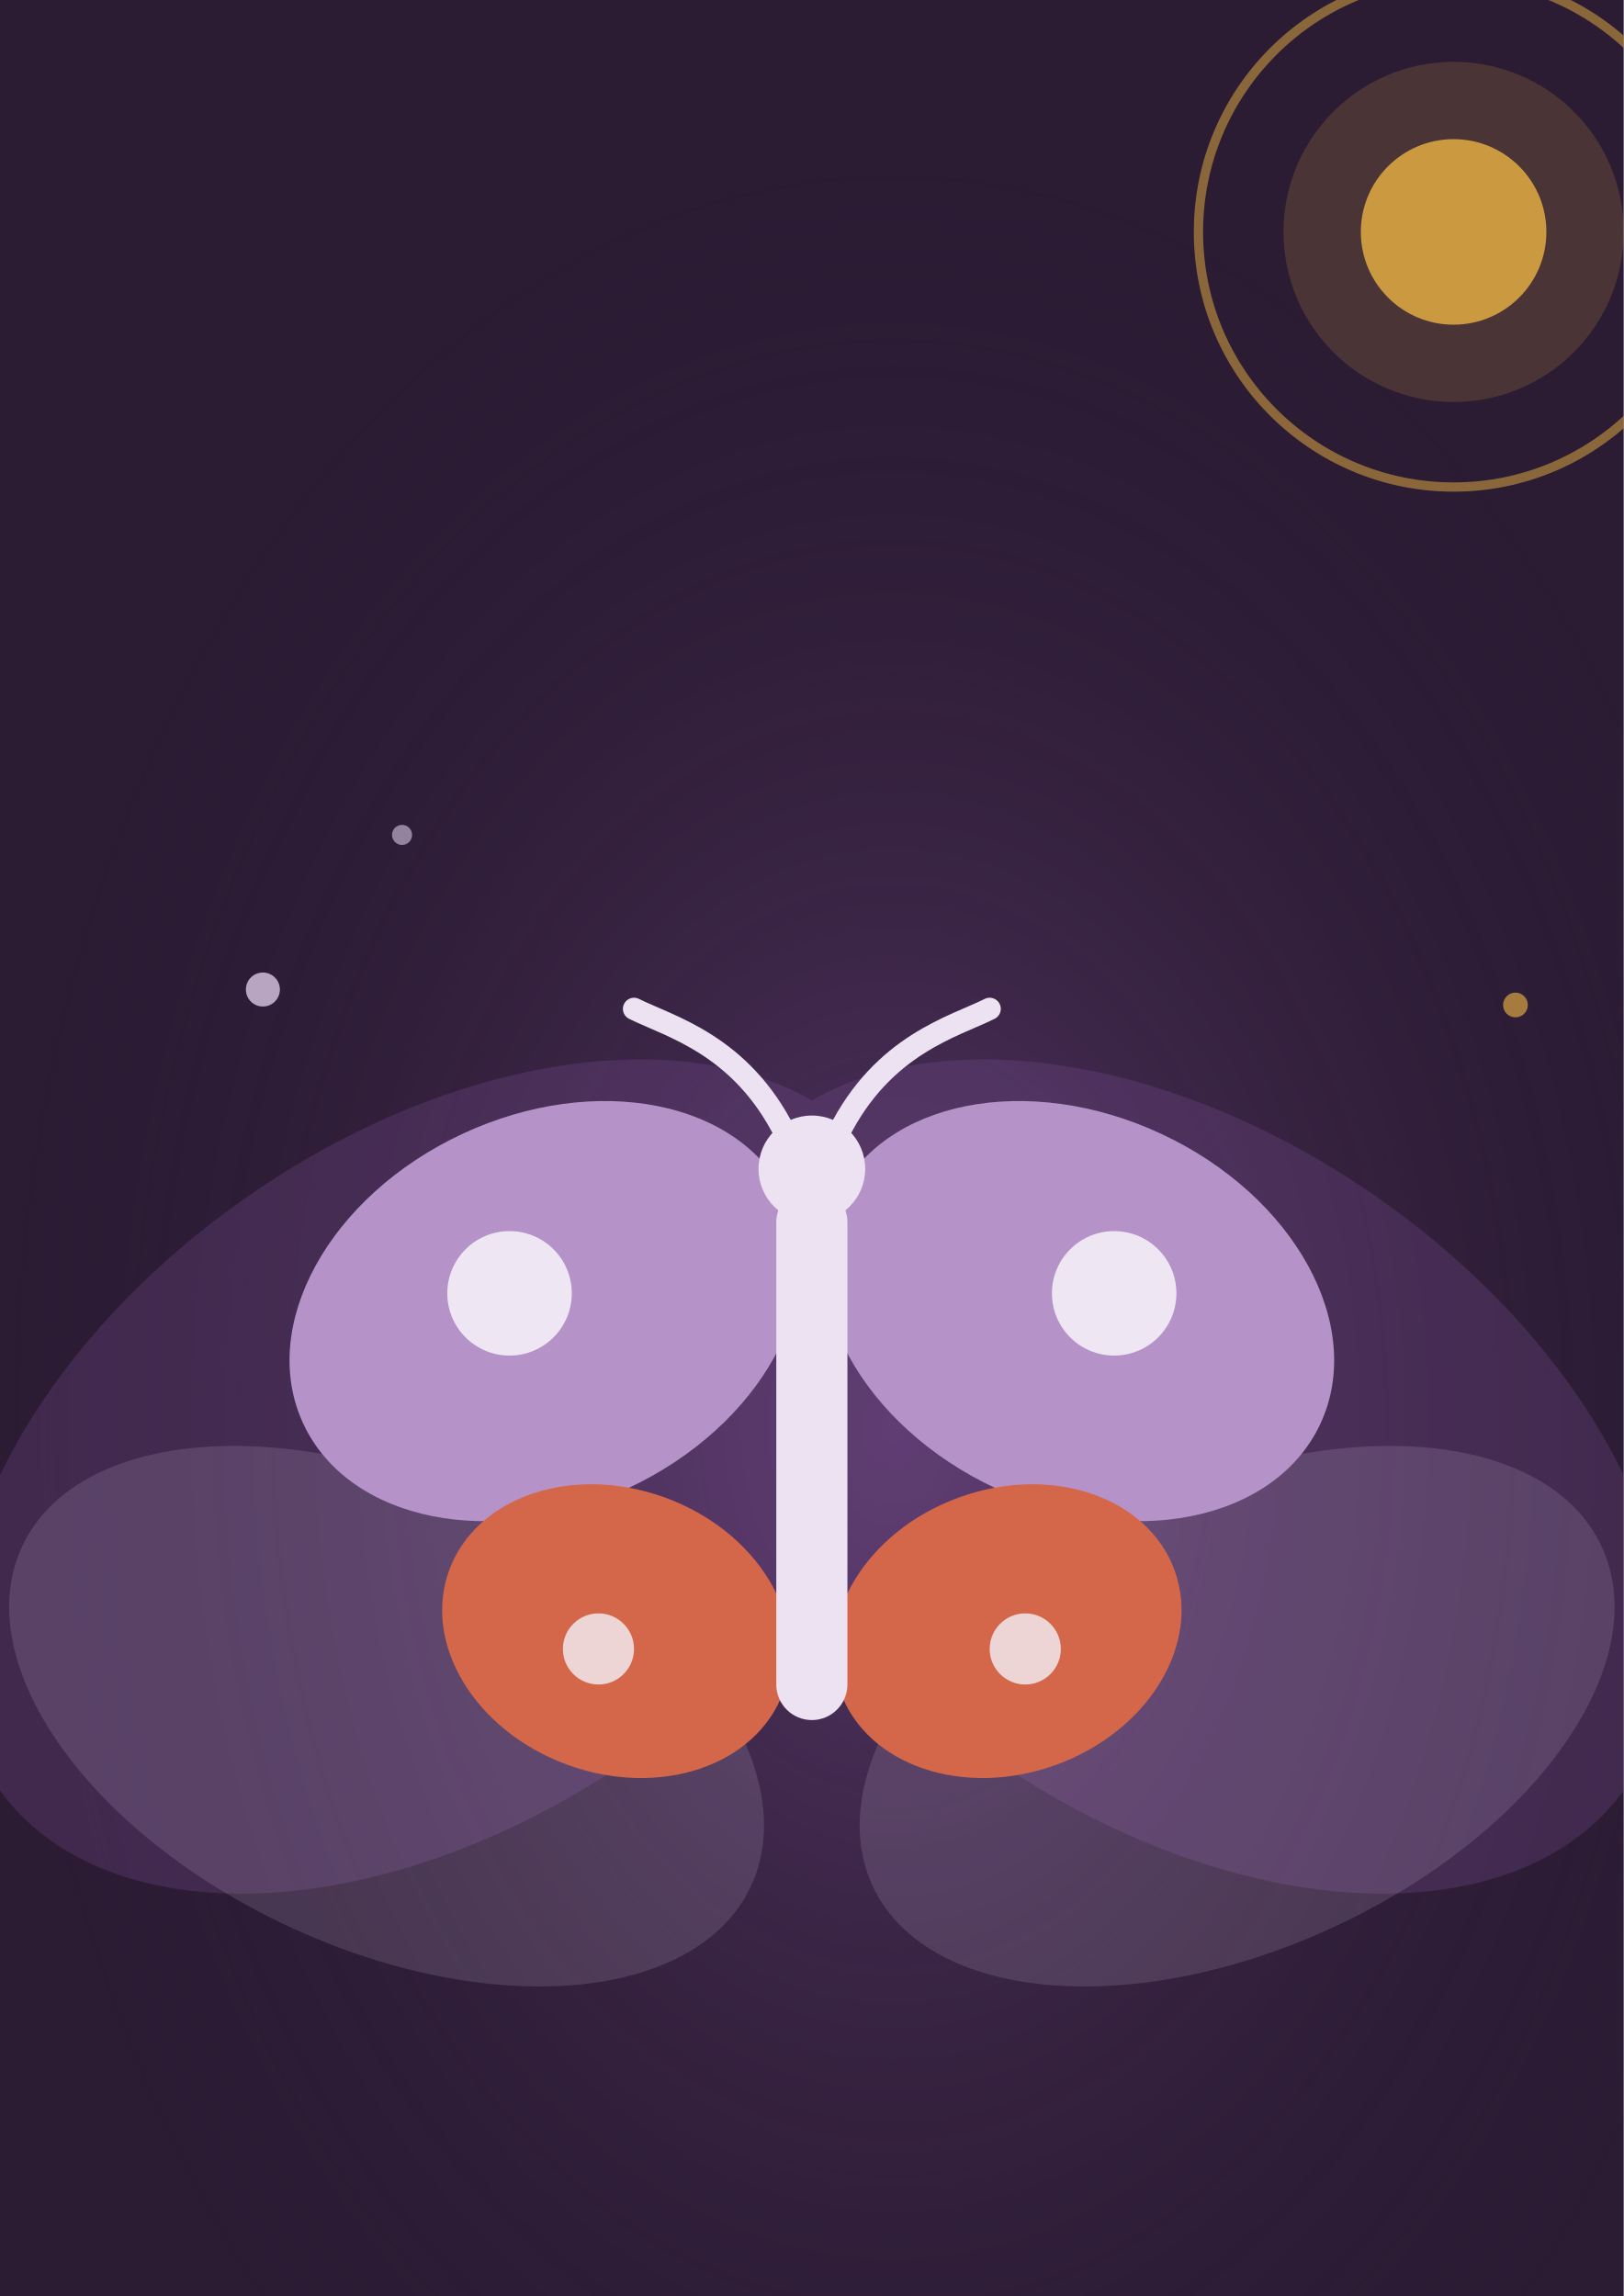
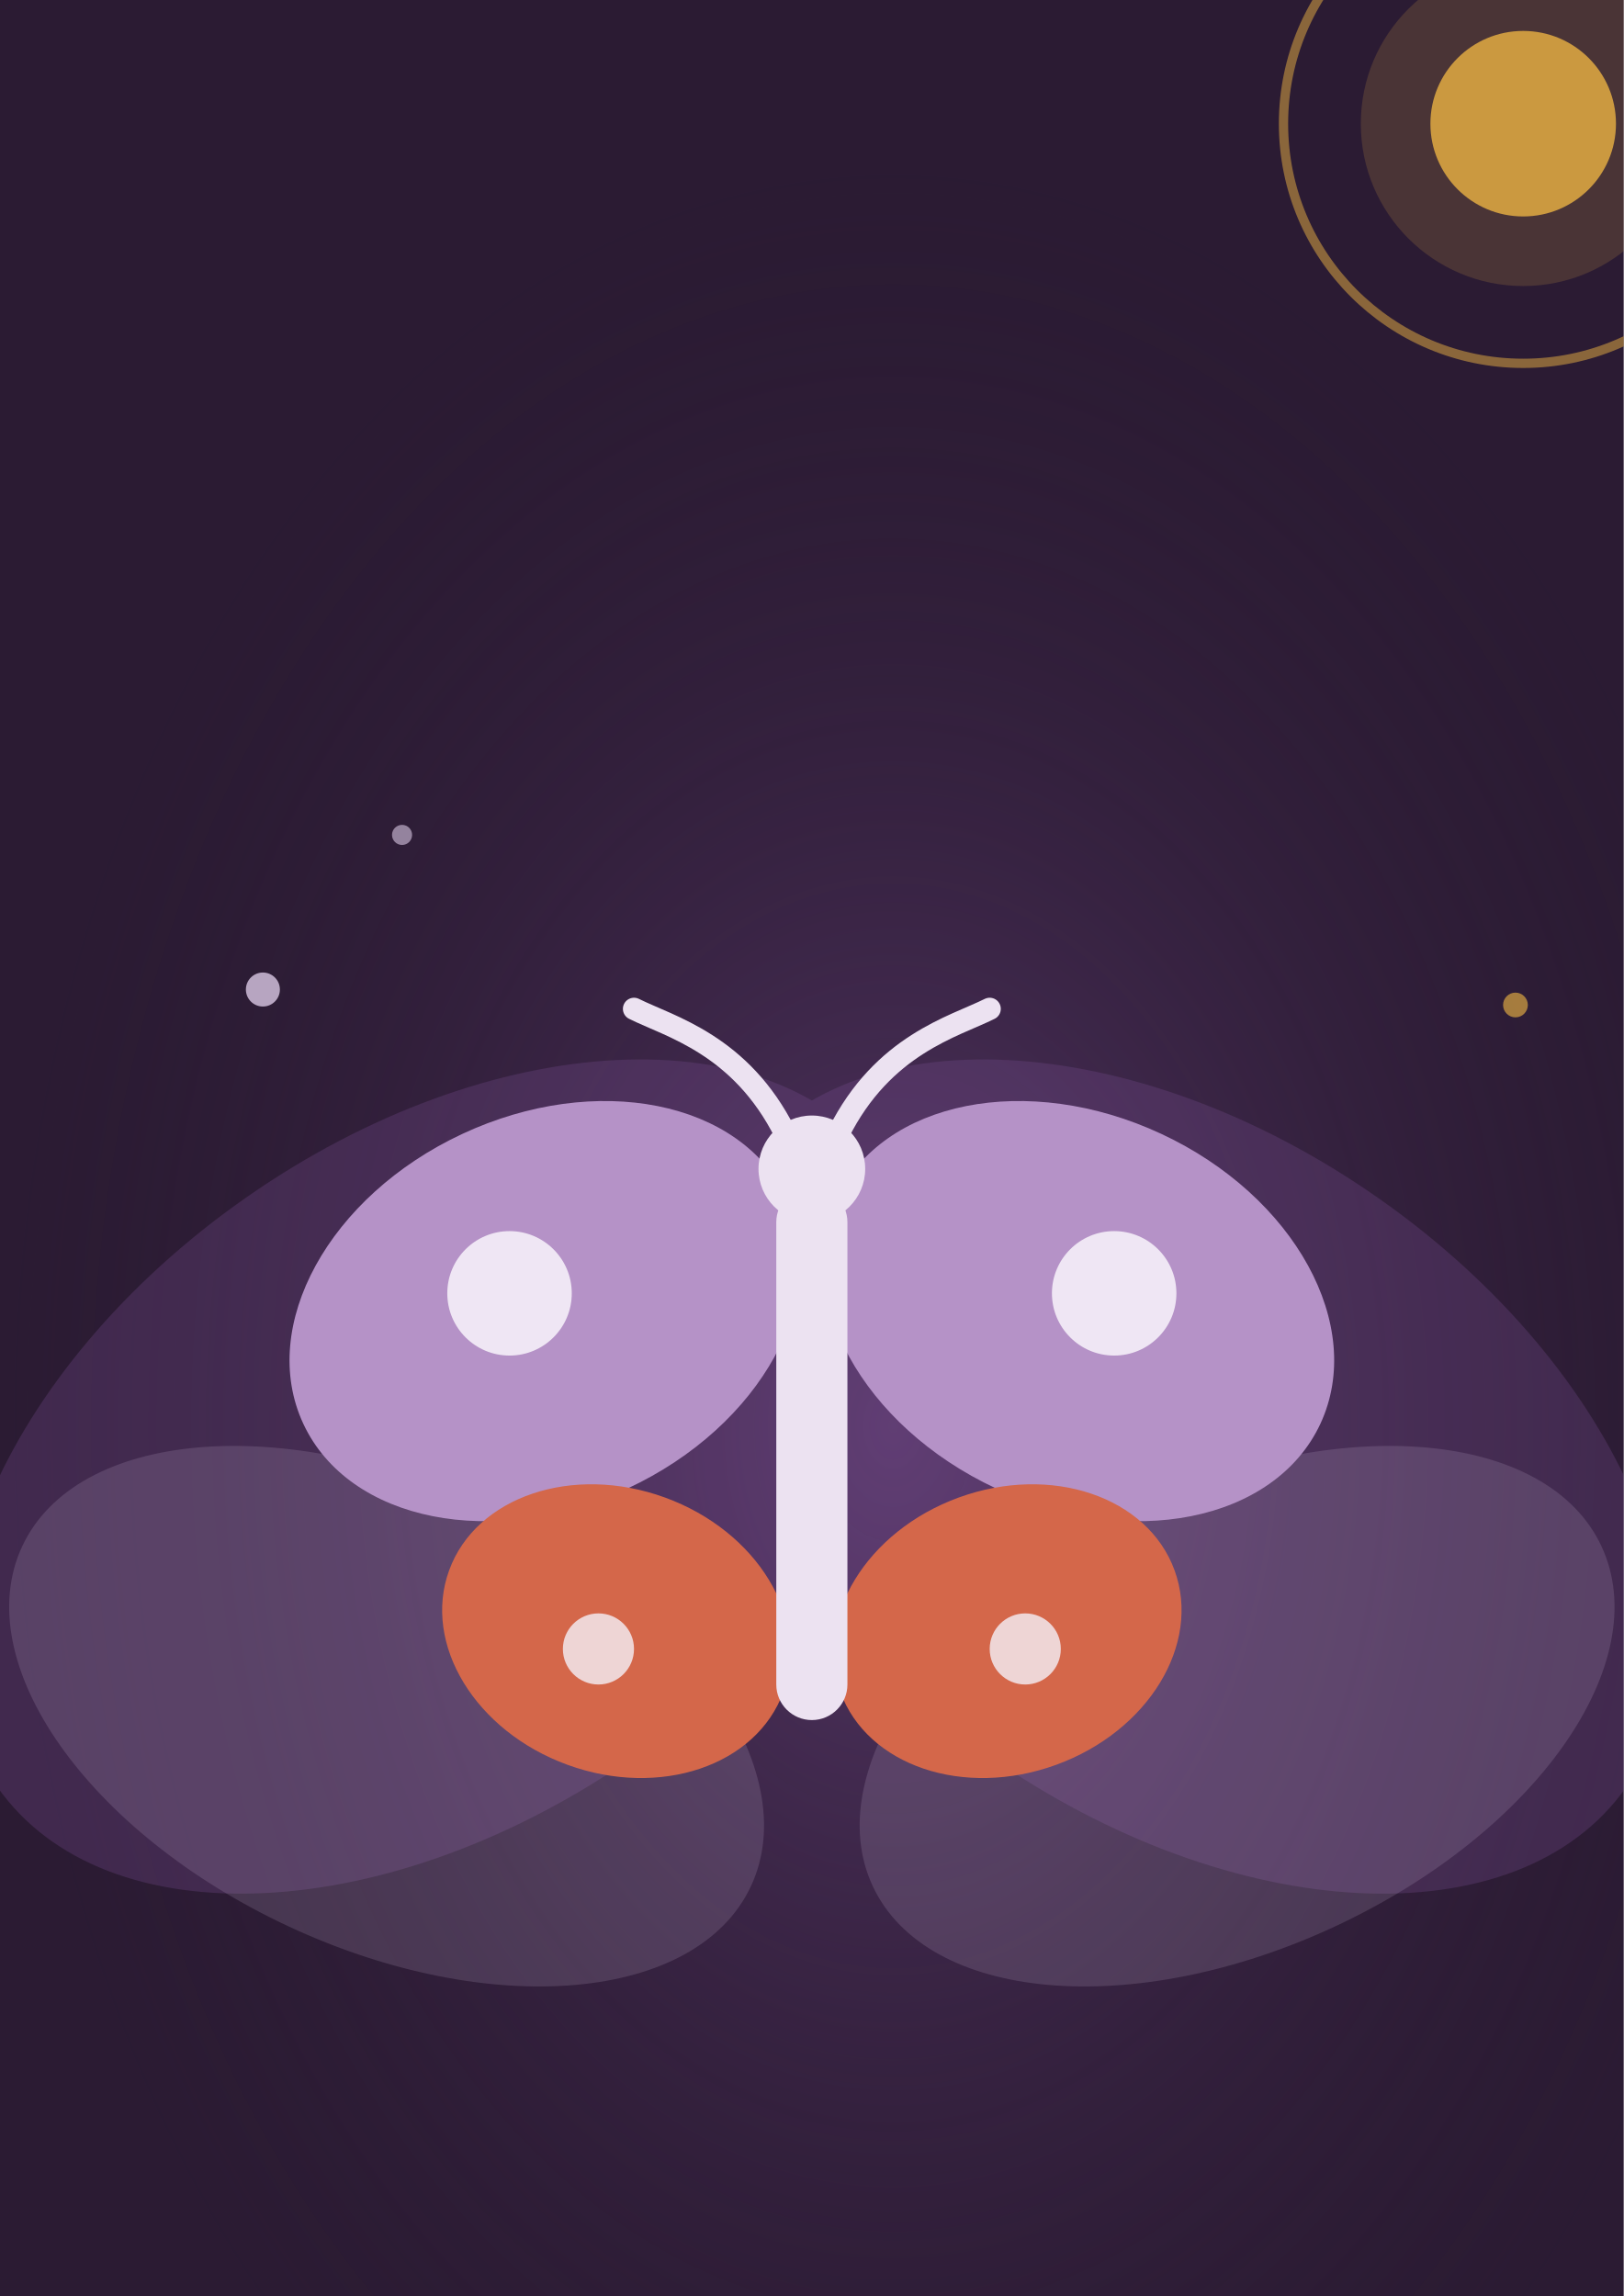
<svg xmlns="http://www.w3.org/2000/svg" viewBox="0 0 210 297" preserveAspectRatio="xMidYMax slice">
  <defs>
    <radialGradient id="glow" cx="0.55" cy="0.62" r="0.55">
      <stop offset="0" stop-color="#7a4e93" stop-opacity=".55" />
      <stop offset="1" stop-color="#2b1b33" stop-opacity="0" />
    </radialGradient>
  </defs>
  <rect width="210" height="297" fill="#2b1b33" />
  <rect width="210" height="297" fill="url(#glow)" />
-   <circle cx="188" cy="30" r="33" fill="none" stroke="#d9a441" stroke-width="1.2" opacity=".55" />
-   <circle cx="188" cy="30" r="22" fill="#d9a441" opacity=".18" />
-   <circle cx="188" cy="30" r="12" fill="#d9a441" opacity=".9" />
+   <circle cx="197" cy="16" r="31" fill="none" stroke="#d9a441" stroke-width="1.2" opacity=".55" />
+   <circle cx="197" cy="16" r="21" fill="#d9a441" opacity=".18" />
+   <circle cx="197" cy="16" r="12" fill="#d9a441" opacity=".9" />
  <g opacity=".28">
    <ellipse cx="57" cy="191" rx="70" ry="44" transform="rotate(-35 57 191)" fill="#7a4e93" />
    <ellipse cx="153" cy="191" rx="70" ry="44" transform="rotate(35 153 191)" fill="#7a4e93" />
  </g>
  <g opacity=".16">
    <ellipse cx="50" cy="222" rx="52" ry="30" transform="rotate(25 50 222)" fill="#d9c7e3" />
    <ellipse cx="160" cy="222" rx="52" ry="30" transform="rotate(-25 160 222)" fill="#d9c7e3" />
  </g>
  <g transform="translate(105 188) rotate(0) scale(1.15)">
    <ellipse cx="-30" cy="-16" rx="30" ry="22" transform="rotate(-25 -30 -16)" fill="#b592c7" />
    <ellipse cx="30" cy="-16" rx="30" ry="22" transform="rotate(25 30 -16)" fill="#b592c7" />
    <ellipse cx="-22" cy="20" rx="20" ry="16" transform="rotate(20 -22 20)" fill="#d4674a" />
    <ellipse cx="22" cy="20" rx="20" ry="16" transform="rotate(-20 22 20)" fill="#d4674a" />
    <circle cx="-34" cy="-18" r="7" fill="#f5f0f8" opacity=".9" />
    <circle cx="34" cy="-18" r="7" fill="#f5f0f8" opacity=".9" />
    <circle cx="-24" cy="22" r="4" fill="#f5f0f8" opacity=".8" />
    <circle cx="24" cy="22" r="4" fill="#f5f0f8" opacity=".8" />
    <rect x="-4" y="-30" width="8" height="60" rx="4" fill="#ece2f1" />
    <circle cx="0" cy="-32" r="6" fill="#ece2f1" />
    <path d="M-3,-36 C-8,-46 -16,-48 -20,-50" stroke="#ece2f1" stroke-width="2.5" fill="none" stroke-linecap="round" />
    <path d="M3,-36 C8,-46 16,-48 20,-50" stroke="#ece2f1" stroke-width="2.5" fill="none" stroke-linecap="round" />
  </g>
  <circle cx="34" cy="128" r="2.2" fill="#d9c7e3" opacity=".8" />
  <circle cx="52" cy="108" r="1.3" fill="#d9c7e3" opacity=".6" />
  <circle cx="196" cy="130" r="1.6" fill="#d9a441" opacity=".7" />
</svg>
